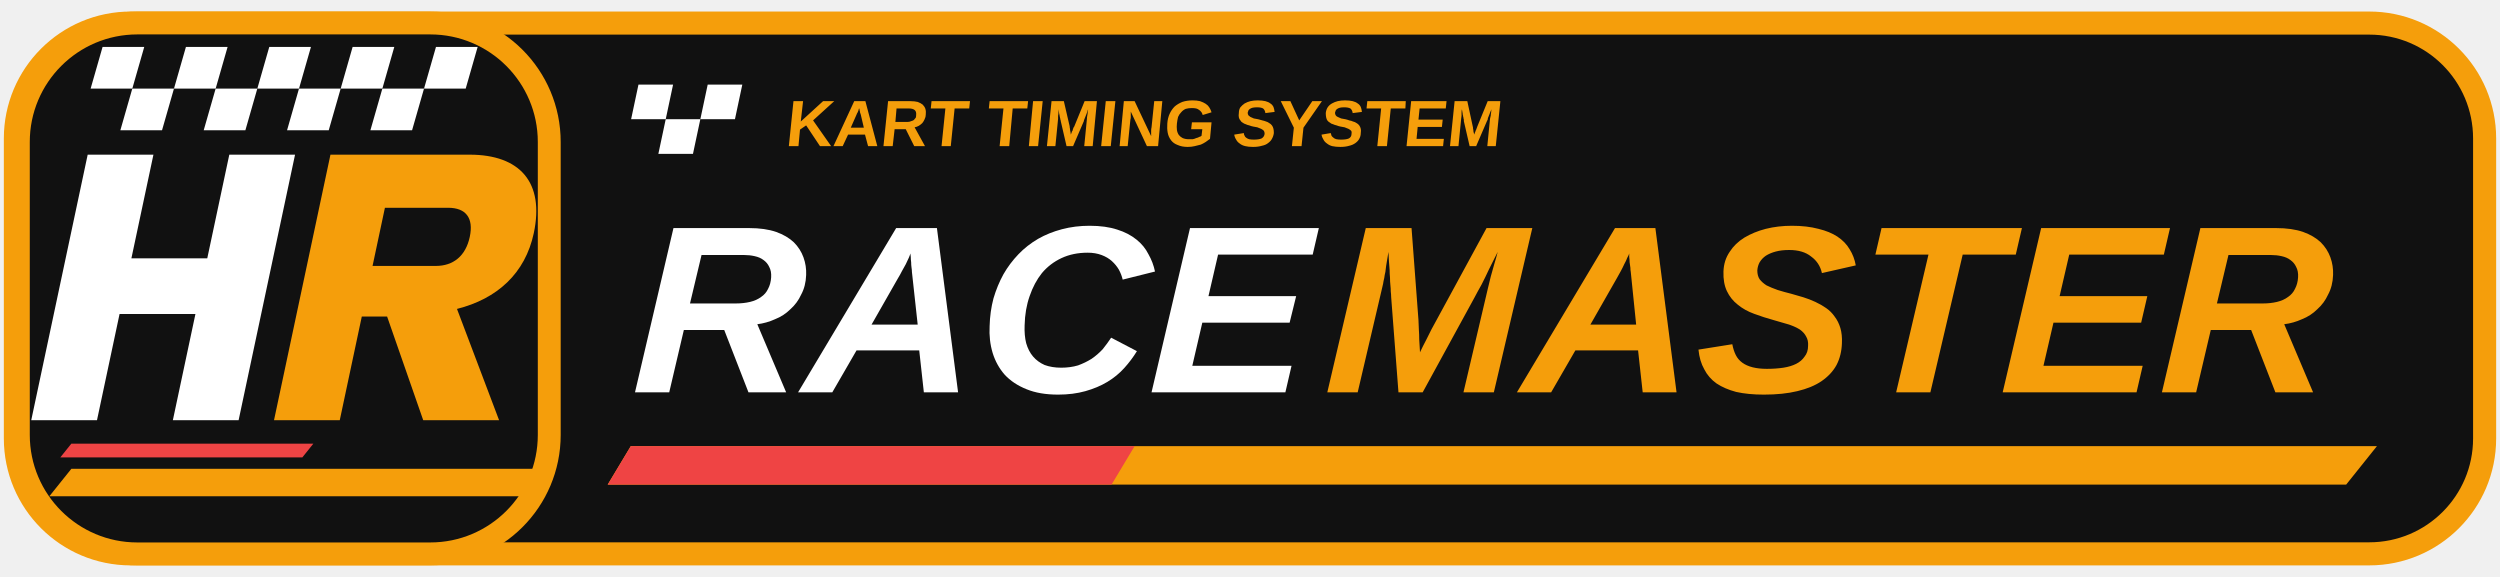
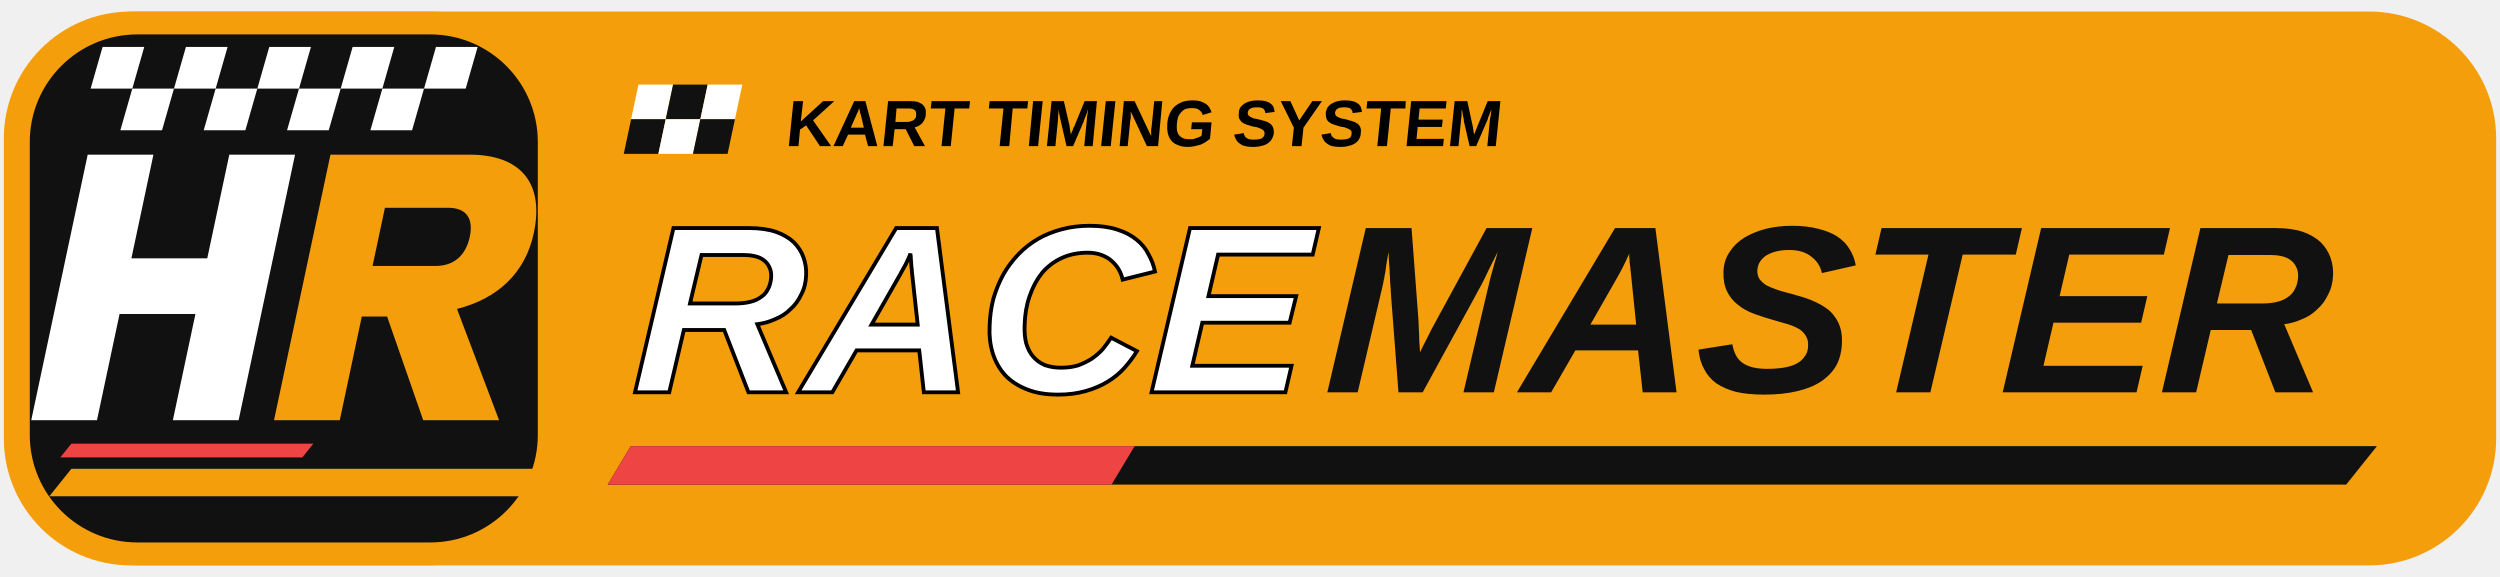
<svg xmlns="http://www.w3.org/2000/svg" viewBox="0 0 650 150" width="650" height="150" version="1.1" id="svg11" xml:space="preserve">
  <defs id="defs11" />
-   <rect x="4" y="6" width="642" height="138" rx="30" fill="#111111" stroke="#F59E0B" stroke-width="6" id="rect1" />
+   <rect x="4" y="6" width="642" height="138" rx="30" fill="#111111" stroke="#F59E0B" stroke-width="6" id="rect1" style="fill:#f59e0b;fill-opacity:1" />
  <rect x="18" y="20" width="126" height="110" rx="22" fill="#F59E0B" id="rect2" />
  <path d="M61.6,102.0 L66.2,80.8 L44.2,80.8 L39.6,102.0 L29.3,102.0 L39.9,52.5 L50.2,52.5 L46.0,72.2 L68.0,72.2 L72.2,52.5 L82.2,52.5 L71.6,102.0 L61.6,102.0 Z M115.5,102.0 L107.8,83.2 L95.6,83.2 L91.6,102.0 L81.3,102.0 L91.9,52.5 L114.8,52.5 Q119.5,52.5 122.9,53.6 Q126.2,54.8 128.3,56.7 Q130.4,58.7 131.3,61.3 Q132.3,63.8 132.2,66.6 Q132.1,69.9 130.9,72.5 Q129.7,75.1 127.7,77.0 Q125.7,78.8 123.1,80.0 Q120.5,81.1 117.7,81.5 L127.0,102.0 L115.5,102.0 Z M111.2,75.1 Q113.5,75.1 115.5,74.7 Q117.4,74.2 118.7,73.2 Q120.1,72.3 120.9,70.8 Q121.6,69.3 121.7,67.2 Q121.7,65.4 121.1,64.1 Q120.4,62.8 119.3,62.1 Q118.1,61.3 116.6,60.9 Q115.1,60.5 113.3,60.5 L100.5,60.5 L97.4,75.1 L111.2,75.1 Z" fill="#111111" id="path2" />
  <g transform="translate(166, 22) skewX(-12)" id="g8">
    <rect x="0" y="0" width="9" height="9" fill="#FFFFFF" id="rect3" />
+     <rect x="9" y="0" width="9" height="9" fill="#ffffff" id="rect3-8" style="fill:#111111;fill-opacity:1" />
    <rect x="18" y="0" width="9" height="9" fill="#FFFFFF" id="rect5" />
+     <rect x="0" y="9" width="9" height="9" fill="#ffffff" id="rect5-9" style="fill:#111111;fill-opacity:1" />
    <rect x="9" y="9" width="9" height="9" fill="#FFFFFF" id="rect7" />
+     <rect x="18" y="9" width="9" height="9" fill="#ffffff" id="rect7-2" style="fill:#111111;fill-opacity:1" />
  </g>
-   <path d="M213.2,38.0 L209.6,32.6 L208.0,33.7 L207.6,38.0 L205.1,38.0 L206.3,26.3 L208.8,26.3 L208.2,31.6 L214.0,26.3 L216.9,26.3 L211.4,31.3 L216.1,38.0 L213.2,38.0 Z M225.7,38.0 L224.9,35.0 L220.5,35.0 L219.1,38.0 L216.7,38.0 L222.1,26.3 L225.0,26.3 L228.1,38.0 L225.7,38.0 Z M223.8,29.8 Q223.7,29.5 223.6,29.2 Q223.6,28.9 223.5,28.7 Q223.5,28.4 223.4,28.3 Q223.4,28.1 223.4,28.1 Q223.4,28.1 223.3,28.3 Q223.3,28.4 223.2,28.7 Q223.1,28.9 223.0,29.2 Q222.8,29.5 222.7,29.8 L221.2,33.2 L224.6,33.2 L223.8,29.8 Z M237.7,38.0 L235.5,33.6 L232.6,33.6 L232.1,38.0 L229.7,38.0 L230.9,26.3 L236.7,26.3 Q237.8,26.3 238.6,26.5 Q239.4,26.8 239.9,27.2 Q240.4,27.7 240.6,28.3 Q240.8,29.0 240.7,29.8 Q240.7,30.4 240.4,31.0 Q240.2,31.5 239.8,32.0 Q239.4,32.4 238.9,32.7 Q238.4,33.0 237.8,33.1 L240.5,38.0 L237.7,38.0 Z M238.2,29.9 Q238.3,29.0 237.8,28.6 Q237.3,28.2 236.3,28.2 L233.1,28.2 L232.8,31.7 L236.0,31.7 Q236.5,31.7 236.9,31.5 Q237.3,31.4 237.6,31.2 Q237.9,30.9 238.1,30.6 Q238.2,30.3 238.2,29.9 Z M248.2,28.2 L247.2,38.0 L244.8,38.0 L245.8,28.2 L242.0,28.2 L242.2,26.3 L252.2,26.3 L252.0,28.2 L248.2,28.2 Z M263.3,28.2 L262.4,38.0 L259.9,38.0 L260.9,28.2 L257.1,28.2 L257.3,26.3 L267.3,26.3 L267.1,28.2 L263.3,28.2 Z M267.5,38.0 L268.6,26.3 L271.1,26.3 L269.9,38.0 L267.5,38.0 Z M281.9,38.0 L282.6,30.9 Q282.6,30.5 282.7,30.0 Q282.8,29.6 282.8,29.2 Q282.9,28.8 282.9,28.4 Q282.7,29.0 282.5,29.6 Q282.4,29.9 282.3,30.1 Q282.2,30.4 282.1,30.6 Q282.0,30.9 281.9,31.1 Q281.8,31.3 281.8,31.5 L279.0,38.0 L277.3,38.0 L275.8,31.5 Q275.8,31.3 275.7,31.1 Q275.7,30.9 275.6,30.6 Q275.6,30.4 275.5,30.1 Q275.5,29.9 275.4,29.6 Q275.3,29.0 275.2,28.4 Q275.2,28.8 275.2,29.3 Q275.2,29.7 275.1,30.1 Q275.1,30.6 275.1,30.9 L274.4,38.0 L272.2,38.0 L273.4,26.3 L276.6,26.3 L278.1,32.8 Q278.1,33.1 278.2,33.5 Q278.2,33.8 278.3,34.2 Q278.4,34.6 278.4,35.0 Q278.6,34.6 278.7,34.2 Q278.8,34.0 278.9,33.9 Q278.9,33.7 279.0,33.5 Q279.1,33.3 279.1,33.2 Q279.2,33.0 279.3,32.9 L282.0,26.3 L285.2,26.3 L284.1,38.0 L281.9,38.0 Z M286.3,38.0 L287.5,26.3 L290.0,26.3 L288.8,38.0 L286.3,38.0 Z M298.2,38.0 L294.0,29.0 Q294.0,29.4 294.0,29.7 Q294.0,30.0 294.0,30.4 Q294.0,30.8 293.9,31.1 L293.2,38.0 L291.1,38.0 L292.2,26.3 L295.0,26.3 L299.3,35.4 Q299.3,35.0 299.3,34.7 Q299.3,34.3 299.3,33.9 Q299.3,33.5 299.4,33.1 L300.1,26.3 L302.2,26.3 L301.1,38.0 L298.2,38.0 Z M309.1,36.2 Q309.6,36.2 310.1,36.2 Q310.6,36.1 311.0,35.9 Q311.5,35.8 311.8,35.6 Q312.2,35.5 312.4,35.3 L312.6,33.6 L309.7,33.6 L309.9,31.8 L315.0,31.8 L314.6,36.1 Q314.1,36.5 313.5,36.9 Q312.9,37.3 312.2,37.6 Q311.5,37.8 310.6,38.0 Q309.8,38.2 308.8,38.2 Q307.3,38.2 306.2,37.7 Q305.1,37.3 304.5,36.5 Q303.8,35.6 303.6,34.5 Q303.4,33.4 303.5,32.1 Q303.6,30.7 304.1,29.6 Q304.6,28.5 305.4,27.7 Q306.2,27.0 307.4,26.5 Q308.6,26.1 310.1,26.1 Q311.2,26.1 312.0,26.3 Q312.9,26.6 313.5,27.0 Q314.1,27.4 314.4,27.9 Q314.8,28.5 315.0,29.2 L312.7,29.9 Q312.6,29.5 312.4,29.2 Q312.1,28.8 311.8,28.6 Q311.4,28.3 311.0,28.2 Q310.5,28.1 309.9,28.1 Q309.0,28.1 308.3,28.3 Q307.6,28.6 307.1,29.2 Q306.6,29.7 306.3,30.4 Q306.1,31.2 306.0,32.1 Q305.9,33.0 306.0,33.8 Q306.1,34.5 306.5,35.1 Q306.9,35.6 307.5,35.9 Q308.2,36.2 309.1,36.2 Z M331.2,34.6 Q331.1,35.4 330.7,36.1 Q330.4,36.7 329.7,37.2 Q329.1,37.7 328.1,37.9 Q327.1,38.2 325.8,38.2 Q324.6,38.2 323.8,38.0 Q322.9,37.8 322.3,37.3 Q321.7,36.9 321.4,36.3 Q321.0,35.7 320.9,35.0 L323.4,34.6 Q323.4,35.0 323.6,35.3 Q323.7,35.6 324.0,35.8 Q324.4,36.1 324.8,36.2 Q325.3,36.3 326.0,36.3 Q327.3,36.3 328.0,36.0 Q328.7,35.6 328.8,34.8 Q328.8,34.3 328.6,34.0 Q328.3,33.7 327.9,33.5 Q327.5,33.3 326.9,33.1 Q326.4,33.0 325.8,32.9 Q325.3,32.8 324.8,32.6 Q324.3,32.5 323.9,32.3 Q323.5,32.2 323.1,31.9 Q322.7,31.7 322.5,31.3 Q322.2,31.0 322.1,30.5 Q322.0,30.0 322.1,29.4 Q322.1,28.5 322.5,27.9 Q323.0,27.3 323.6,26.9 Q324.3,26.5 325.1,26.3 Q326.0,26.1 327.0,26.1 Q328.2,26.1 329.0,26.3 Q329.8,26.5 330.3,26.9 Q330.8,27.2 331.1,27.8 Q331.3,28.3 331.4,29.1 L329.0,29.4 Q328.9,28.6 328.4,28.2 Q327.9,27.9 326.8,27.9 Q326.2,27.9 325.7,28.0 Q325.3,28.1 325.0,28.3 Q324.7,28.5 324.6,28.7 Q324.5,29.0 324.4,29.3 Q324.4,29.7 324.6,30.0 Q324.8,30.2 325.1,30.4 Q325.5,30.6 326.0,30.8 Q326.5,30.9 327.1,31.0 Q327.6,31.1 328.2,31.3 Q328.7,31.4 329.2,31.6 Q329.6,31.7 330.0,32.0 Q330.4,32.2 330.7,32.6 Q331.0,33.0 331.1,33.5 Q331.2,33.9 331.2,34.6 Z M338.9,33.2 L338.4,38.0 L335.9,38.0 L336.4,33.2 L333.0,26.3 L335.5,26.3 L337.8,31.3 L341.2,26.3 L343.7,26.3 L338.9,33.2 Z M353.8,34.6 Q353.8,35.4 353.4,36.1 Q353.1,36.7 352.4,37.2 Q351.7,37.7 350.8,37.9 Q349.8,38.2 348.5,38.2 Q347.3,38.2 346.4,38.0 Q345.6,37.8 345.0,37.3 Q344.4,36.9 344.1,36.3 Q343.7,35.7 343.6,35.0 L346.0,34.6 Q346.1,35.0 346.2,35.3 Q346.4,35.6 346.7,35.8 Q347.0,36.1 347.5,36.2 Q348.0,36.3 348.7,36.3 Q350.0,36.3 350.7,36.0 Q351.4,35.6 351.4,34.8 Q351.5,34.3 351.3,34.0 Q351.0,33.7 350.6,33.5 Q350.2,33.3 349.6,33.1 Q349.1,33.0 348.5,32.9 Q348.0,32.8 347.5,32.6 Q347.0,32.5 346.6,32.3 Q346.1,32.2 345.8,31.9 Q345.4,31.7 345.1,31.3 Q344.9,31.0 344.8,30.5 Q344.7,30.0 344.7,29.4 Q344.8,28.5 345.2,27.9 Q345.6,27.3 346.3,26.9 Q347.0,26.5 347.8,26.3 Q348.7,26.1 349.7,26.1 Q350.9,26.1 351.7,26.3 Q352.5,26.5 353.0,26.9 Q353.5,27.2 353.8,27.8 Q354.0,28.3 354.1,29.1 L351.7,29.4 Q351.6,28.6 351.1,28.2 Q350.5,27.9 349.5,27.9 Q348.8,27.9 348.4,28.0 Q348.0,28.1 347.7,28.3 Q347.4,28.5 347.3,28.7 Q347.2,29.0 347.1,29.3 Q347.1,29.7 347.3,30.0 Q347.4,30.2 347.8,30.4 Q348.2,30.6 348.7,30.8 Q349.2,30.9 349.8,31.0 Q350.3,31.1 350.8,31.3 Q351.4,31.4 351.8,31.6 Q352.3,31.7 352.7,32.0 Q353.1,32.2 353.4,32.6 Q353.7,33.0 353.8,33.5 Q353.9,33.9 353.8,34.6 Z M361.6,28.2 L360.6,38.0 L358.1,38.0 L359.1,28.2 L355.3,28.2 L355.5,26.3 L365.5,26.3 L365.4,28.2 L361.6,28.2 Z M365.7,38.0 L366.9,26.3 L376.1,26.3 L375.9,28.2 L369.1,28.2 L368.8,31.1 L375.1,31.1 L374.9,33.0 L368.6,33.0 L368.3,36.1 L375.4,36.1 L375.2,38.0 L365.7,38.0 Z M386.7,38.0 L387.4,30.9 Q387.5,30.5 387.6,30.0 Q387.6,29.6 387.7,29.2 Q387.7,28.8 387.8,28.4 Q387.5,29.0 387.3,29.6 Q387.2,29.9 387.1,30.1 Q387.0,30.4 386.9,30.6 Q386.8,30.9 386.8,31.1 Q386.7,31.3 386.6,31.5 L383.8,38.0 L382.1,38.0 L380.6,31.5 Q380.6,31.3 380.6,31.1 Q380.5,30.9 380.5,30.6 Q380.4,30.4 380.4,30.1 Q380.3,29.9 380.3,29.6 Q380.2,29.0 380.1,28.4 Q380.0,28.8 380.0,29.3 Q380.0,29.7 380.0,30.1 Q379.9,30.6 379.9,30.9 L379.2,38.0 L377.0,38.0 L378.2,26.3 L381.5,26.3 L382.9,32.8 Q383.0,33.1 383.0,33.5 Q383.1,33.8 383.1,34.2 Q383.2,34.6 383.3,35.0 Q383.4,34.6 383.6,34.2 Q383.7,34.0 383.7,33.9 Q383.8,33.7 383.9,33.5 Q383.9,33.3 384.0,33.2 Q384.1,33.0 384.1,32.9 L386.8,26.3 L390.1,26.3 L388.9,38.0 L386.7,38.0 Z" fill="#F59E0B" id="path8" />
-   <path d="M194.6,102.0 L188.3,85.8 L177.8,85.8 L174.0,102.0 L165.1,102.0 L175.1,59.3 L194.8,59.3 Q198.9,59.3 201.8,60.3 Q204.6,61.3 206.4,63.0 Q208.1,64.7 208.9,66.9 Q209.7,69.1 209.6,71.5 Q209.5,74.4 208.3,76.6 Q207.3,78.8 205.5,80.4 Q203.8,82.1 201.5,83.0 Q199.3,84.0 196.9,84.3 L204.4,102.0 L194.6,102.0 Z M191.3,78.9 Q193.3,78.9 195.0,78.5 Q196.7,78.1 197.9,77.2 Q199.1,76.4 199.7,75.1 Q200.4,73.8 200.5,72.1 Q200.6,70.5 200.0,69.4 Q199.5,68.3 198.5,67.6 Q197.6,66.9 196.2,66.6 Q194.9,66.3 193.4,66.3 L182.4,66.3 L179.4,78.9 L191.3,78.9 Z M240.2,102.0 L239.0,91.1 L222.7,91.1 L216.4,102.0 L207.5,102.0 L233.0,59.3 L243.6,59.3 L249.1,102.0 L240.2,102.0 Z M237.1,70.7 Q237.1,70.2 237.0,69.6 Q236.9,68.9 236.9,68.2 Q236.8,67.5 236.8,66.8 Q236.7,66.2 236.7,65.9 Q236.6,66.3 236.3,67.0 Q235.9,67.8 235.5,68.7 Q235.0,69.6 234.5,70.5 Q234.0,71.5 233.5,72.3 L226.6,84.4 L238.6,84.4 L237.1,70.7 Z M266.4,84.6 Q266.3,87.2 266.8,89.2 Q267.4,91.3 268.6,92.7 Q269.8,94.1 271.6,94.9 Q273.5,95.6 275.9,95.6 Q278.3,95.6 280.3,95.0 Q282.2,94.3 283.8,93.3 Q285.4,92.2 286.7,90.8 Q287.9,89.3 288.9,87.8 L295.6,91.3 Q294.2,93.6 292.3,95.7 Q290.4,97.8 287.9,99.3 Q285.4,100.8 282.2,101.7 Q279.0,102.6 275.1,102.6 Q270.3,102.6 266.9,101.2 Q263.4,99.8 261.2,97.4 Q259.1,95.0 258.1,91.8 Q257.1,88.5 257.3,84.8 Q257.4,81.0 258.3,77.6 Q259.3,74.2 260.9,71.3 Q262.5,68.5 264.8,66.1 Q267.0,63.8 269.9,62.1 Q272.7,60.5 276.1,59.6 Q279.5,58.7 283.3,58.7 Q287.5,58.7 290.5,59.7 Q293.4,60.6 295.5,62.3 Q297.5,63.9 298.6,66.1 Q299.8,68.2 300.3,70.6 L291.9,72.7 Q291.6,71.4 290.9,70.1 Q290.2,68.9 289.1,67.9 Q288.0,66.9 286.4,66.3 Q284.8,65.7 282.8,65.7 Q279.0,65.7 276.0,67.1 Q273.0,68.5 270.9,71.0 Q268.9,73.5 267.7,77.0 Q266.5,80.4 266.4,84.6 Z M299.4,102.0 L309.4,59.3 L342.9,59.3 L341.3,66.2 L316.7,66.2 L314.2,77.0 L337.0,77.0 L335.3,83.9 L312.6,83.9 L310.0,95.1 L335.8,95.1 L334.2,102.0 L299.4,102.0 Z" fill="#FFFFFF" id="path9" />
-   <path d="M380.5,102.0 L386.8,75.2 Q387.2,73.6 387.6,71.9 Q388.1,70.1 388.5,68.7 Q389.0,67.1 389.4,65.5 Q388.2,67.9 387.1,70.1 Q386.7,71.0 386.2,72.0 Q385.7,73.0 385.2,74.0 Q384.7,74.9 384.2,75.8 Q383.8,76.6 383.4,77.3 L369.9,102.0 L363.6,102.0 L361.7,77.2 Q361.7,76.6 361.6,75.8 Q361.6,75.0 361.5,74.1 Q361.4,73.2 361.4,72.2 Q361.3,71.2 361.3,70.2 Q361.1,68.0 361.0,65.5 Q360.7,67.3 360.4,69.1 Q360.3,69.9 360.2,70.7 Q360.0,71.5 359.9,72.3 Q359.7,73.1 359.6,73.8 Q359.4,74.5 359.3,75.1 L353.0,102.0 L345.1,102.0 L355.1,59.3 L367.0,59.3 L368.8,83.2 Q368.8,84.1 368.9,85.6 Q369.0,87.0 369.0,88.3 Q369.1,89.9 369.2,91.6 Q370.0,89.9 370.8,88.4 Q371.5,87.0 372.2,85.6 Q372.9,84.3 373.4,83.4 L386.5,59.3 L398.4,59.3 L388.4,102.0 L380.5,102.0 Z M427.1,102.0 L425.9,91.1 L409.6,91.1 L403.3,102.0 L394.4,102.0 L419.9,59.3 L430.4,59.3 L435.9,102.0 L427.1,102.0 Z M424.0,70.7 Q423.9,70.2 423.9,69.6 Q423.8,68.9 423.7,68.2 Q423.7,67.5 423.6,66.8 Q423.6,66.2 423.6,65.9 Q423.5,66.3 423.1,67.0 Q422.8,67.8 422.3,68.7 Q421.9,69.6 421.4,70.5 Q420.8,71.5 420.4,72.3 L413.5,84.4 L425.4,84.4 L424.0,70.7 Z M458.6,102.6 Q454.5,102.6 451.4,101.9 Q448.4,101.1 446.3,99.7 Q444.2,98.2 443.1,96.0 Q441.9,93.9 441.6,90.9 L450.4,89.5 Q450.7,91.1 451.3,92.3 Q451.9,93.5 453.0,94.3 Q454.1,95.1 455.7,95.5 Q457.3,95.9 459.4,95.9 Q461.7,95.9 463.7,95.6 Q465.6,95.3 467.0,94.6 Q468.4,93.9 469.2,92.7 Q470.1,91.6 470.1,89.9 Q470.2,88.5 469.6,87.5 Q469.1,86.5 468.0,85.7 Q466.9,85.0 465.2,84.4 Q463.6,83.9 461.4,83.3 Q458.5,82.5 456.1,81.6 Q453.6,80.7 451.8,79.2 Q450.0,77.8 449.0,75.7 Q448.0,73.6 448.1,70.6 Q448.2,67.7 449.7,65.5 Q451.1,63.3 453.5,61.8 Q456.0,60.3 459.1,59.5 Q462.3,58.7 465.9,58.7 Q469.8,58.7 472.8,59.5 Q475.7,60.2 477.7,61.5 Q479.8,62.9 480.9,64.8 Q482.1,66.7 482.5,69.0 L473.7,71.0 Q473.1,68.3 470.9,66.7 Q468.8,65.0 465.2,65.0 Q463.2,65.0 461.7,65.4 Q460.2,65.8 459.1,66.5 Q458.1,67.2 457.5,68.2 Q457.0,69.1 456.9,70.3 Q456.9,71.7 457.5,72.6 Q458.2,73.5 459.3,74.2 Q460.5,74.8 462.2,75.4 Q463.8,75.9 465.8,76.4 Q467.3,76.8 468.9,77.3 Q470.5,77.8 472.0,78.5 Q473.5,79.2 474.8,80.1 Q476.1,81.0 477.0,82.3 Q478.0,83.6 478.5,85.3 Q479.0,87.0 478.9,89.2 Q478.8,92.4 477.5,94.9 Q476.2,97.3 473.6,99.1 Q471.1,100.8 467.3,101.7 Q463.6,102.6 458.6,102.6 Z M510.3,66.2 L501.9,102.0 L493.0,102.0 L501.4,66.2 L487.6,66.2 L489.2,59.3 L525.7,59.3 L524.1,66.2 L510.3,66.2 Z M520.7,102.0 L530.7,59.3 L564.2,59.3 L562.6,66.2 L538.0,66.2 L535.5,77.0 L558.3,77.0 L556.7,83.9 L533.9,83.9 L531.3,95.1 L557.1,95.1 L555.5,102.0 L520.7,102.0 Z M591.6,102.0 L585.3,85.8 L574.8,85.8 L571.0,102.0 L562.1,102.0 L572.1,59.3 L591.8,59.3 Q595.9,59.3 598.8,60.3 Q601.6,61.3 603.4,63.0 Q605.1,64.7 605.9,66.9 Q606.7,69.1 606.6,71.5 Q606.5,74.4 605.3,76.6 Q604.3,78.8 602.5,80.4 Q600.8,82.1 598.5,83.0 Q596.3,84.0 593.9,84.3 L601.4,102.0 L591.6,102.0 Z M588.3,78.9 Q590.3,78.9 592.0,78.5 Q593.7,78.1 594.9,77.2 Q596.1,76.4 596.7,75.1 Q597.4,73.8 597.5,72.1 Q597.6,70.5 597.0,69.4 Q596.5,68.3 595.5,67.6 Q594.6,66.9 593.2,66.6 Q591.9,66.3 590.4,66.3 L579.4,66.3 L576.4,78.9 L588.3,78.9 Z" fill="#F59E0B" id="path10" />
-   <polygon points="164,116 618,116 610,126 158,126" fill="#F59E0B" id="polygon10" />
+   <path d="M213.2,38.0 L209.6,32.6 L208.0,33.7 L207.6,38.0 L205.1,38.0 L206.3,26.3 L208.8,26.3 L208.2,31.6 L214.0,26.3 L216.9,26.3 L211.4,31.3 L216.1,38.0 L213.2,38.0 Z M225.7,38.0 L224.9,35.0 L220.5,35.0 L219.1,38.0 L216.7,38.0 L222.1,26.3 L225.0,26.3 L228.1,38.0 L225.7,38.0 Z M223.8,29.8 Q223.7,29.5 223.6,29.2 Q223.6,28.9 223.5,28.7 Q223.5,28.4 223.4,28.3 Q223.4,28.1 223.4,28.1 Q223.4,28.1 223.3,28.3 Q223.3,28.4 223.2,28.7 Q223.1,28.9 223.0,29.2 Q222.8,29.5 222.7,29.8 L221.2,33.2 L224.6,33.2 L223.8,29.8 Z M237.7,38.0 L235.5,33.6 L232.6,33.6 L232.1,38.0 L229.7,38.0 L230.9,26.3 L236.7,26.3 Q237.8,26.3 238.6,26.5 Q239.4,26.8 239.9,27.2 Q240.4,27.7 240.6,28.3 Q240.8,29.0 240.7,29.8 Q240.7,30.4 240.4,31.0 Q240.2,31.5 239.8,32.0 Q239.4,32.4 238.9,32.7 Q238.4,33.0 237.8,33.1 L240.5,38.0 L237.7,38.0 Z M238.2,29.9 Q238.3,29.0 237.8,28.6 Q237.3,28.2 236.3,28.2 L233.1,28.2 L232.8,31.7 L236.0,31.7 Q236.5,31.7 236.9,31.5 Q237.3,31.4 237.6,31.2 Q237.9,30.9 238.1,30.6 Q238.2,30.3 238.2,29.9 Z M248.2,28.2 L247.2,38.0 L244.8,38.0 L245.8,28.2 L242.0,28.2 L242.2,26.3 L252.2,26.3 L252.0,28.2 L248.2,28.2 Z M263.3,28.2 L262.4,38.0 L259.9,38.0 L260.9,28.2 L257.1,28.2 L257.3,26.3 L267.3,26.3 L267.1,28.2 L263.3,28.2 Z M267.5,38.0 L268.6,26.3 L271.1,26.3 L269.9,38.0 L267.5,38.0 Z M281.9,38.0 L282.6,30.9 Q282.6,30.5 282.7,30.0 Q282.8,29.6 282.8,29.2 Q282.9,28.8 282.9,28.4 Q282.7,29.0 282.5,29.6 Q282.4,29.9 282.3,30.1 Q282.2,30.4 282.1,30.6 Q282.0,30.9 281.9,31.1 Q281.8,31.3 281.8,31.5 L279.0,38.0 L277.3,38.0 L275.8,31.5 Q275.8,31.3 275.7,31.1 Q275.7,30.9 275.6,30.6 Q275.6,30.4 275.5,30.1 Q275.5,29.9 275.4,29.6 Q275.3,29.0 275.2,28.4 Q275.2,28.8 275.2,29.3 Q275.2,29.7 275.1,30.1 Q275.1,30.6 275.1,30.9 L274.4,38.0 L272.2,38.0 L273.4,26.3 L276.6,26.3 L278.1,32.8 Q278.1,33.1 278.2,33.5 Q278.2,33.8 278.3,34.2 Q278.4,34.6 278.4,35.0 Q278.6,34.6 278.7,34.2 Q278.8,34.0 278.9,33.9 Q278.9,33.7 279.0,33.5 Q279.1,33.3 279.1,33.2 Q279.2,33.0 279.3,32.9 L282.0,26.3 L285.2,26.3 L284.1,38.0 L281.9,38.0 Z M286.3,38.0 L287.5,26.3 L290.0,26.3 L288.8,38.0 L286.3,38.0 Z M298.2,38.0 L294.0,29.0 Q294.0,29.4 294.0,29.7 Q294.0,30.0 294.0,30.4 Q294.0,30.8 293.9,31.1 L293.2,38.0 L291.1,38.0 L292.2,26.3 L295.0,26.3 L299.3,35.4 Q299.3,35.0 299.3,34.7 Q299.3,34.3 299.3,33.9 Q299.3,33.5 299.4,33.1 L300.1,26.3 L302.2,26.3 L301.1,38.0 L298.2,38.0 Z M309.1,36.2 Q309.6,36.2 310.1,36.2 Q310.6,36.1 311.0,35.9 Q311.5,35.8 311.8,35.6 Q312.2,35.5 312.4,35.3 L312.6,33.6 L309.7,33.6 L309.9,31.8 L315.0,31.8 L314.6,36.1 Q314.1,36.5 313.5,36.9 Q312.9,37.3 312.2,37.6 Q311.5,37.8 310.6,38.0 Q309.8,38.2 308.8,38.2 Q307.3,38.2 306.2,37.7 Q305.1,37.3 304.5,36.5 Q303.8,35.6 303.6,34.5 Q303.4,33.4 303.5,32.1 Q303.6,30.7 304.1,29.6 Q304.6,28.5 305.4,27.7 Q306.2,27.0 307.4,26.5 Q308.6,26.1 310.1,26.1 Q311.2,26.1 312.0,26.3 Q312.9,26.6 313.5,27.0 Q314.1,27.4 314.4,27.9 Q314.8,28.5 315.0,29.2 L312.7,29.9 Q312.6,29.5 312.4,29.2 Q312.1,28.8 311.8,28.6 Q311.4,28.3 311.0,28.2 Q310.5,28.1 309.9,28.1 Q309.0,28.1 308.3,28.3 Q307.6,28.6 307.1,29.2 Q306.6,29.7 306.3,30.4 Q306.1,31.2 306.0,32.1 Q305.9,33.0 306.0,33.8 Q306.1,34.5 306.5,35.1 Q306.9,35.6 307.5,35.9 Q308.2,36.2 309.1,36.2 Z M331.2,34.6 Q331.1,35.4 330.7,36.1 Q330.4,36.7 329.7,37.2 Q329.1,37.7 328.1,37.9 Q327.1,38.2 325.8,38.2 Q324.6,38.2 323.8,38.0 Q322.9,37.8 322.3,37.3 Q321.7,36.9 321.4,36.3 Q321.0,35.7 320.9,35.0 L323.4,34.6 Q323.4,35.0 323.6,35.3 Q323.7,35.6 324.0,35.8 Q324.4,36.1 324.8,36.2 Q325.3,36.3 326.0,36.3 Q327.3,36.3 328.0,36.0 Q328.7,35.6 328.8,34.8 Q328.8,34.3 328.6,34.0 Q328.3,33.7 327.9,33.5 Q327.5,33.3 326.9,33.1 Q326.4,33.0 325.8,32.9 Q325.3,32.8 324.8,32.6 Q324.3,32.5 323.9,32.3 Q323.5,32.2 323.1,31.9 Q322.7,31.7 322.5,31.3 Q322.2,31.0 322.1,30.5 Q322.0,30.0 322.1,29.4 Q322.1,28.5 322.5,27.9 Q323.0,27.3 323.6,26.9 Q324.3,26.5 325.1,26.3 Q326.0,26.1 327.0,26.1 Q328.2,26.1 329.0,26.3 Q329.8,26.5 330.3,26.9 Q330.8,27.2 331.1,27.8 Q331.3,28.3 331.4,29.1 L329.0,29.4 Q328.9,28.6 328.4,28.2 Q327.9,27.9 326.8,27.9 Q326.2,27.9 325.7,28.0 Q325.3,28.1 325.0,28.3 Q324.7,28.5 324.6,28.7 Q324.5,29.0 324.4,29.3 Q324.4,29.7 324.6,30.0 Q324.8,30.2 325.1,30.4 Q325.5,30.6 326.0,30.8 Q326.5,30.9 327.1,31.0 Q327.6,31.1 328.2,31.3 Q328.7,31.4 329.2,31.6 Q329.6,31.7 330.0,32.0 Q330.4,32.2 330.7,32.6 Q331.0,33.0 331.1,33.5 Q331.2,33.9 331.2,34.6 Z M338.9,33.2 L338.4,38.0 L335.9,38.0 L336.4,33.2 L333.0,26.3 L335.5,26.3 L337.8,31.3 L341.2,26.3 L343.7,26.3 L338.9,33.2 Z M353.8,34.6 Q353.8,35.4 353.4,36.1 Q353.1,36.7 352.4,37.2 Q351.7,37.7 350.8,37.9 Q349.8,38.2 348.5,38.2 Q347.3,38.2 346.4,38.0 Q345.6,37.8 345.0,37.3 Q344.4,36.9 344.1,36.3 Q343.7,35.7 343.6,35.0 L346.0,34.6 Q346.1,35.0 346.2,35.3 Q346.4,35.6 346.7,35.8 Q347.0,36.1 347.5,36.2 Q348.0,36.3 348.7,36.3 Q350.0,36.3 350.7,36.0 Q351.4,35.6 351.4,34.8 Q351.5,34.3 351.3,34.0 Q351.0,33.7 350.6,33.5 Q350.2,33.3 349.6,33.1 Q349.1,33.0 348.5,32.9 Q348.0,32.8 347.5,32.6 Q347.0,32.5 346.6,32.3 Q346.1,32.2 345.8,31.9 Q345.4,31.7 345.1,31.3 Q344.9,31.0 344.8,30.5 Q344.7,30.0 344.7,29.4 Q344.8,28.5 345.2,27.9 Q345.6,27.3 346.3,26.9 Q347.0,26.5 347.8,26.3 Q348.7,26.1 349.7,26.1 Q350.9,26.1 351.7,26.3 Q352.5,26.5 353.0,26.9 Q353.5,27.2 353.8,27.8 Q354.0,28.3 354.1,29.1 L351.7,29.4 Q351.6,28.6 351.1,28.2 Q350.5,27.9 349.5,27.9 Q348.8,27.9 348.4,28.0 Q348.0,28.1 347.7,28.3 Q347.4,28.5 347.3,28.7 Q347.2,29.0 347.1,29.3 Q347.1,29.7 347.3,30.0 Q347.4,30.2 347.8,30.4 Q348.2,30.6 348.7,30.8 Q349.2,30.9 349.8,31.0 Q350.3,31.1 350.8,31.3 Q351.4,31.4 351.8,31.6 Q352.3,31.7 352.7,32.0 Q353.1,32.2 353.4,32.6 Q353.7,33.0 353.8,33.5 Q353.9,33.9 353.8,34.6 Z M361.6,28.2 L360.6,38.0 L358.1,38.0 L359.1,28.2 L355.3,28.2 L355.5,26.3 L365.5,26.3 L365.4,28.2 L361.6,28.2 Z M365.7,38.0 L366.9,26.3 L376.1,26.3 L375.9,28.2 L369.1,28.2 L368.8,31.1 L375.1,31.1 L374.9,33.0 L368.6,33.0 L368.3,36.1 L375.4,36.1 L375.2,38.0 L365.7,38.0 Z M386.7,38.0 L387.4,30.9 Q387.5,30.5 387.6,30.0 Q387.6,29.6 387.7,29.2 Q387.7,28.8 387.8,28.4 Q387.5,29.0 387.3,29.6 Q387.2,29.9 387.1,30.1 Q387.0,30.4 386.9,30.6 Q386.8,30.9 386.8,31.1 Q386.7,31.3 386.6,31.5 L383.8,38.0 L382.1,38.0 L380.6,31.5 Q380.6,31.3 380.6,31.1 Q380.5,30.9 380.5,30.6 Q380.4,30.4 380.4,30.1 Q380.3,29.9 380.3,29.6 Q380.2,29.0 380.1,28.4 Q380.0,28.8 380.0,29.3 Q380.0,29.7 380.0,30.1 Q379.9,30.6 379.9,30.9 L379.2,38.0 L377.0,38.0 L378.2,26.3 L381.5,26.3 L382.9,32.8 Q383.0,33.1 383.0,33.5 Q383.1,33.8 383.1,34.2 Q383.2,34.6 383.3,35.0 Q383.4,34.6 383.6,34.2 Q383.7,34.0 383.7,33.9 Q383.8,33.7 383.9,33.5 Q383.9,33.3 384.0,33.2 Q384.1,33.0 384.1,32.9 L386.8,26.3 L390.1,26.3 L388.9,38.0 L386.7,38.0 Z" fill="#F59E0B" id="path8" style="fill:#000000;fill-opacity:1" />
+   <path d="M194.6,102.0 L188.3,85.8 L177.8,85.8 L174.0,102.0 L165.1,102.0 L175.1,59.3 L194.8,59.3 Q198.9,59.3 201.8,60.3 Q204.6,61.3 206.4,63.0 Q208.1,64.7 208.9,66.9 Q209.7,69.1 209.6,71.5 Q209.5,74.4 208.3,76.6 Q207.3,78.8 205.5,80.4 Q203.8,82.1 201.5,83.0 Q199.3,84.0 196.9,84.3 L204.4,102.0 L194.6,102.0 Z M191.3,78.9 Q193.3,78.9 195.0,78.5 Q196.7,78.1 197.9,77.2 Q199.1,76.4 199.7,75.1 Q200.4,73.8 200.5,72.1 Q200.6,70.5 200.0,69.4 Q199.5,68.3 198.5,67.6 Q197.6,66.9 196.2,66.6 Q194.9,66.3 193.4,66.3 L182.4,66.3 L179.4,78.9 L191.3,78.9 Z M240.2,102.0 L239.0,91.1 L222.7,91.1 L216.4,102.0 L207.5,102.0 L233.0,59.3 L243.6,59.3 L249.1,102.0 L240.2,102.0 Z M237.1,70.7 Q237.1,70.2 237.0,69.6 Q236.9,68.9 236.9,68.2 Q236.8,67.5 236.8,66.8 Q236.7,66.2 236.7,65.9 Q236.6,66.3 236.3,67.0 Q235.9,67.8 235.5,68.7 Q235.0,69.6 234.5,70.5 Q234.0,71.5 233.5,72.3 L226.6,84.4 L238.6,84.4 L237.1,70.7 Z M266.4,84.6 Q266.3,87.2 266.8,89.2 Q267.4,91.3 268.6,92.7 Q269.8,94.1 271.6,94.9 Q273.5,95.6 275.9,95.6 Q278.3,95.6 280.3,95.0 Q282.2,94.3 283.8,93.3 Q285.4,92.2 286.7,90.8 Q287.9,89.3 288.9,87.8 L295.6,91.3 Q294.2,93.6 292.3,95.7 Q290.4,97.8 287.9,99.3 Q285.4,100.8 282.2,101.7 Q279.0,102.6 275.1,102.6 Q270.3,102.6 266.9,101.2 Q263.4,99.8 261.2,97.4 Q259.1,95.0 258.1,91.8 Q257.1,88.5 257.3,84.8 Q257.4,81.0 258.3,77.6 Q259.3,74.2 260.9,71.3 Q262.5,68.5 264.8,66.1 Q267.0,63.8 269.9,62.1 Q272.7,60.5 276.1,59.6 Q279.5,58.7 283.3,58.7 Q287.5,58.7 290.5,59.7 Q293.4,60.6 295.5,62.3 Q297.5,63.9 298.6,66.1 Q299.8,68.2 300.3,70.6 L291.9,72.7 Q291.6,71.4 290.9,70.1 Q290.2,68.9 289.1,67.9 Q288.0,66.9 286.4,66.3 Q284.8,65.7 282.8,65.7 Q279.0,65.7 276.0,67.1 Q273.0,68.5 270.9,71.0 Q268.9,73.5 267.7,77.0 Q266.5,80.4 266.4,84.6 Z M299.4,102.0 L309.4,59.3 L342.9,59.3 L341.3,66.2 L316.7,66.2 L314.2,77.0 L337.0,77.0 L335.3,83.9 L312.6,83.9 L310.0,95.1 L335.8,95.1 L334.2,102.0 L299.4,102.0 Z" fill="#FFFFFF" id="path9" style="stroke:#000000;stroke-opacity:1" />
+   <path d="M380.5,102.0 L386.8,75.2 Q387.2,73.6 387.6,71.9 Q388.1,70.1 388.5,68.7 Q389.0,67.1 389.4,65.5 Q388.2,67.9 387.1,70.1 Q386.7,71.0 386.2,72.0 Q385.7,73.0 385.2,74.0 Q384.7,74.9 384.2,75.8 Q383.8,76.6 383.4,77.3 L369.9,102.0 L363.6,102.0 L361.7,77.2 Q361.7,76.6 361.6,75.8 Q361.6,75.0 361.5,74.1 Q361.4,73.2 361.4,72.2 Q361.3,71.2 361.3,70.2 Q361.1,68.0 361.0,65.5 Q360.7,67.3 360.4,69.1 Q360.3,69.9 360.2,70.7 Q360.0,71.5 359.9,72.3 Q359.7,73.1 359.6,73.8 Q359.4,74.5 359.3,75.1 L353.0,102.0 L345.1,102.0 L355.1,59.3 L367.0,59.3 L368.8,83.2 Q368.8,84.1 368.9,85.6 Q369.0,87.0 369.0,88.3 Q369.1,89.9 369.2,91.6 Q370.0,89.9 370.8,88.4 Q371.5,87.0 372.2,85.6 Q372.9,84.3 373.4,83.4 L386.5,59.3 L398.4,59.3 L388.4,102.0 L380.5,102.0 Z M427.1,102.0 L425.9,91.1 L409.6,91.1 L403.3,102.0 L394.4,102.0 L419.9,59.3 L430.4,59.3 L435.9,102.0 L427.1,102.0 Z M424.0,70.7 Q423.9,70.2 423.9,69.6 Q423.8,68.9 423.7,68.2 Q423.7,67.5 423.6,66.8 Q423.6,66.2 423.6,65.9 Q423.5,66.3 423.1,67.0 Q422.8,67.8 422.3,68.7 Q421.9,69.6 421.4,70.5 Q420.8,71.5 420.4,72.3 L413.5,84.4 L425.4,84.4 L424.0,70.7 Z M458.6,102.6 Q454.5,102.6 451.4,101.9 Q448.4,101.1 446.3,99.7 Q444.2,98.2 443.1,96.0 Q441.9,93.9 441.6,90.9 L450.4,89.5 Q450.7,91.1 451.3,92.3 Q451.9,93.5 453.0,94.3 Q454.1,95.1 455.7,95.5 Q457.3,95.9 459.4,95.9 Q461.7,95.9 463.7,95.6 Q465.6,95.3 467.0,94.6 Q468.4,93.9 469.2,92.7 Q470.1,91.6 470.1,89.9 Q470.2,88.5 469.6,87.5 Q469.1,86.5 468.0,85.7 Q466.9,85.0 465.2,84.4 Q463.6,83.9 461.4,83.3 Q458.5,82.5 456.1,81.6 Q453.6,80.7 451.8,79.2 Q450.0,77.8 449.0,75.7 Q448.0,73.6 448.1,70.6 Q448.2,67.7 449.7,65.5 Q451.1,63.3 453.5,61.8 Q456.0,60.3 459.1,59.5 Q462.3,58.7 465.9,58.7 Q469.8,58.7 472.8,59.5 Q475.7,60.2 477.7,61.5 Q479.8,62.9 480.9,64.8 Q482.1,66.7 482.5,69.0 L473.7,71.0 Q473.1,68.3 470.9,66.7 Q468.8,65.0 465.2,65.0 Q463.2,65.0 461.7,65.4 Q460.2,65.8 459.1,66.5 Q458.1,67.2 457.5,68.2 Q457.0,69.1 456.9,70.3 Q456.9,71.7 457.5,72.6 Q458.2,73.5 459.3,74.2 Q460.5,74.8 462.2,75.4 Q463.8,75.9 465.8,76.4 Q467.3,76.8 468.9,77.3 Q470.5,77.8 472.0,78.5 Q473.5,79.2 474.8,80.1 Q476.1,81.0 477.0,82.3 Q478.0,83.6 478.5,85.3 Q479.0,87.0 478.9,89.2 Q478.8,92.4 477.5,94.9 Q476.2,97.3 473.6,99.1 Q471.1,100.8 467.3,101.7 Q463.6,102.6 458.6,102.6 Z M510.3,66.2 L501.9,102.0 L493.0,102.0 L501.4,66.2 L487.6,66.2 L489.2,59.3 L525.7,59.3 L524.1,66.2 L510.3,66.2 Z M520.7,102.0 L530.7,59.3 L564.2,59.3 L562.6,66.2 L538.0,66.2 L535.5,77.0 L558.3,77.0 L556.7,83.9 L533.9,83.9 L531.3,95.1 L557.1,95.1 L555.5,102.0 L520.7,102.0 Z M591.6,102.0 L585.3,85.8 L574.8,85.8 L571.0,102.0 L562.1,102.0 L572.1,59.3 L591.8,59.3 Q595.9,59.3 598.8,60.3 Q601.6,61.3 603.4,63.0 Q605.1,64.7 605.9,66.9 Q606.7,69.1 606.6,71.5 Q606.5,74.4 605.3,76.6 Q604.3,78.8 602.5,80.4 Q600.8,82.1 598.5,83.0 Q596.3,84.0 593.9,84.3 L601.4,102.0 L591.6,102.0 Z M588.3,78.9 Q590.3,78.9 592.0,78.5 Q593.7,78.1 594.9,77.2 Q596.1,76.4 596.7,75.1 Q597.4,73.8 597.5,72.1 Q597.6,70.5 597.0,69.4 Q596.5,68.3 595.5,67.6 Q594.6,66.9 593.2,66.6 Q591.9,66.3 590.4,66.3 L579.4,66.3 L576.4,78.9 L588.3,78.9 Z" fill="#F59E0B" id="path10" style="fill:#111111;fill-opacity:1" />
+   <polygon points="164,116 618,116 610,126 158,126" fill="#F59E0B" id="polygon10" style="fill:#111111;fill-opacity:1" />
  <polygon points="164,116 295,116 289,126 158,126" fill="#EF4444" id="polygon11" />
  <g id="g11" transform="matrix(0.2974944,0,0,0.2974944,-2.372261,-1.164921)">
    <rect x="24" y="24" width="464" height="464" rx="104" fill="#111111" stroke="#f59e0b" stroke-width="20" id="rect1-3" />
    <g transform="matrix(1.300804,0,-0.3729995,1.300804,97.61811,44.93853)" id="g7">
      <rect x="0" y="0" width="28" height="28" fill="#ffffff" id="rect2-41" />
      <rect x="56" y="0" width="28" height="28" fill="#ffffff" id="rect4-87" />
      <rect x="28" y="28" width="28" height="28" fill="#ffffff" id="rect6-27" />
    </g>
    <g transform="matrix(1.300804,0,-0.3729995,1.300804,170.4631,44.93853)" id="g7-9">
      <rect x="56" y="0" width="28" height="28" fill="#ffffff" id="rect4-8" />
      <rect x="28" y="28" width="28" height="28" fill="#ffffff" id="rect6-4" />
    </g>
    <g transform="matrix(1.300804,0,-0.3729995,1.300804,243.3082,44.93853)" id="g7-1">
      <rect x="56" y="0" width="28" height="28" fill="#ffffff" id="rect4-1" />
      <rect x="28" y="28" width="28" height="28" fill="#ffffff" id="rect6-2" />
    </g>
    <g transform="matrix(1.300804,0,-0.3729995,1.300804,316.1532,44.93853)" id="g7-9-6">
      <rect x="56" y="0" width="28" height="28" fill="#ffffff" id="rect4-8-2" />
      <rect x="28" y="28" width="28" height="28" fill="#ffffff" id="rect6-4-2" />
    </g>
    <polygon points="412,428 68,428 84,404 428,404 " fill="#f59e0b" id="polygon7" transform="matrix(1.201812,0,0,1,-30.63134,9.654039)" />
    <polygon points="252,394 76,394 84,382 260,382 " fill="#ef4444" id="polygon8" transform="matrix(1.201812,0,0,1,-30.63134,9.654039)" />
    <g transform="matrix(1.105076,0,-0.2348912,1.105076,62.50355,139.0881)" id="g9">
      <path d="m 20,0 h 52 v 82 h 60 V 0 h 52 V 210 H 132 V 126 H 72 v 84 H 20 Z" fill="#ffffff" id="path8-3" />
      <path d="m 212,0 h 110 c 40,0 64,22 64,62 0,32 -18,52 -48,60 l 52,88 h -60 l -46,-82 h -20 v 82 h -52 z m 52,42 v 46 h 50 c 14,0 22,-8 22,-23 0,-15 -8,-23 -22,-23 z" fill="#f59e0b" id="path9-1" />
    </g>
  </g>
</svg>
